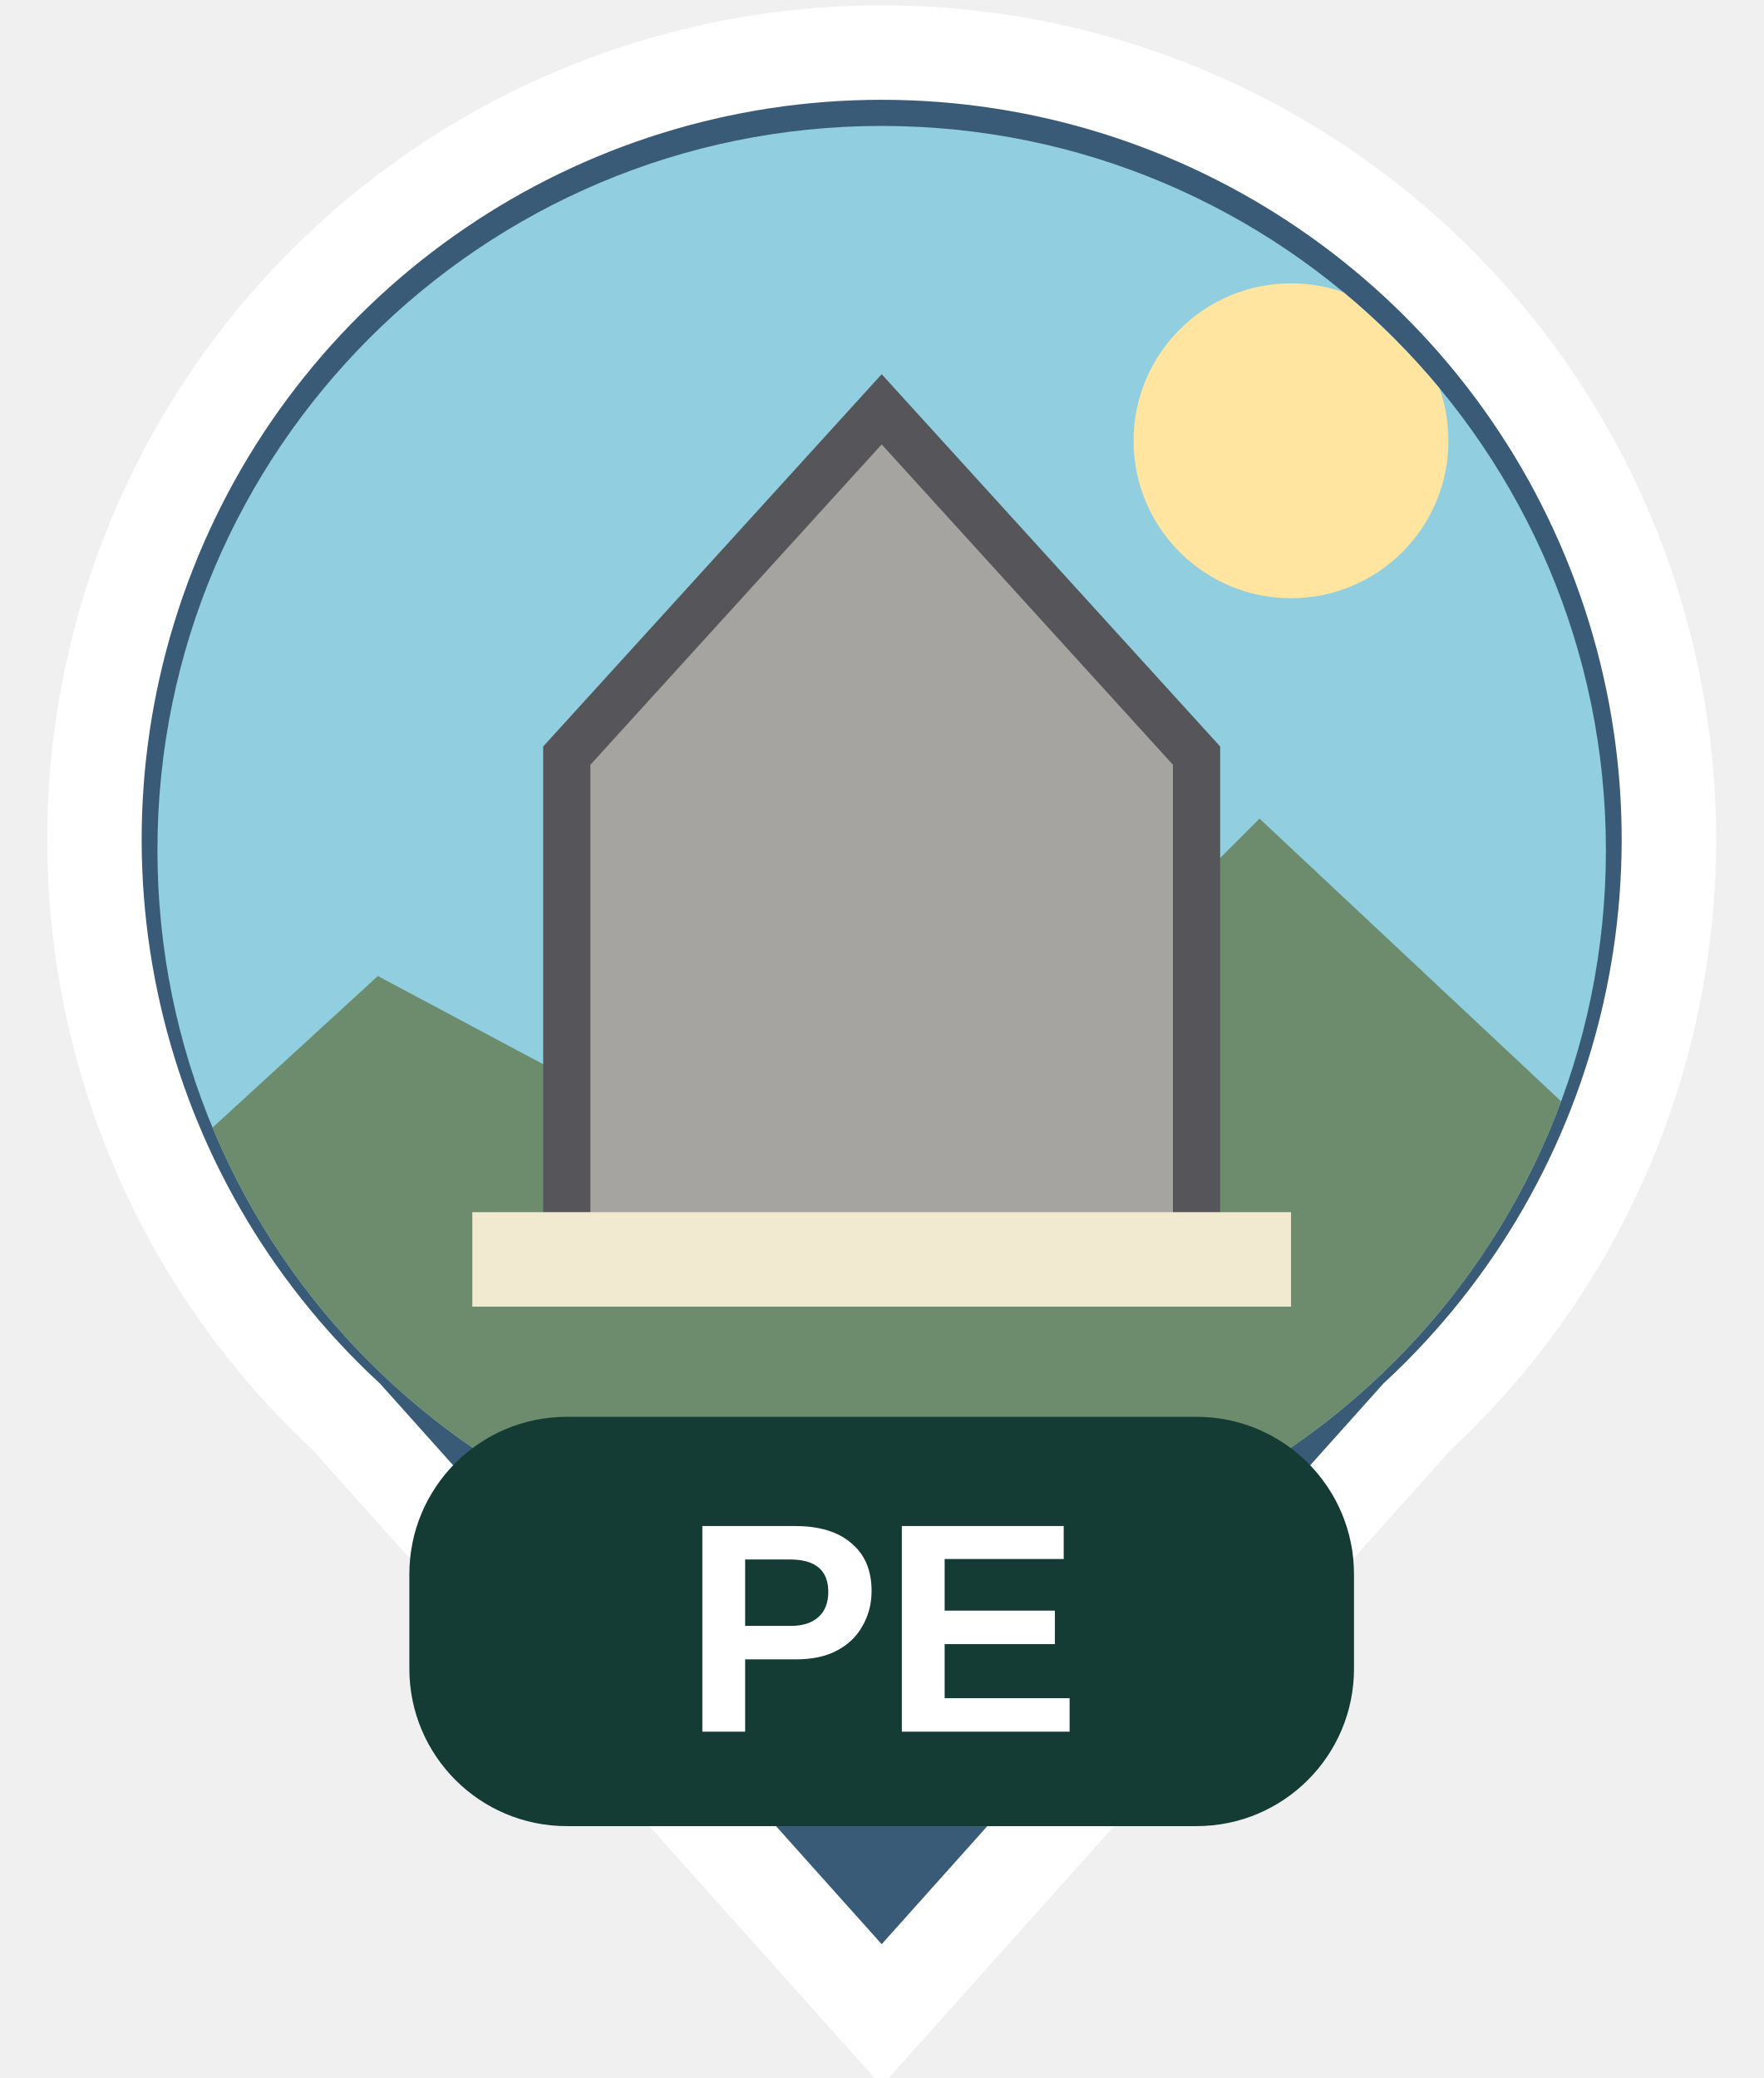
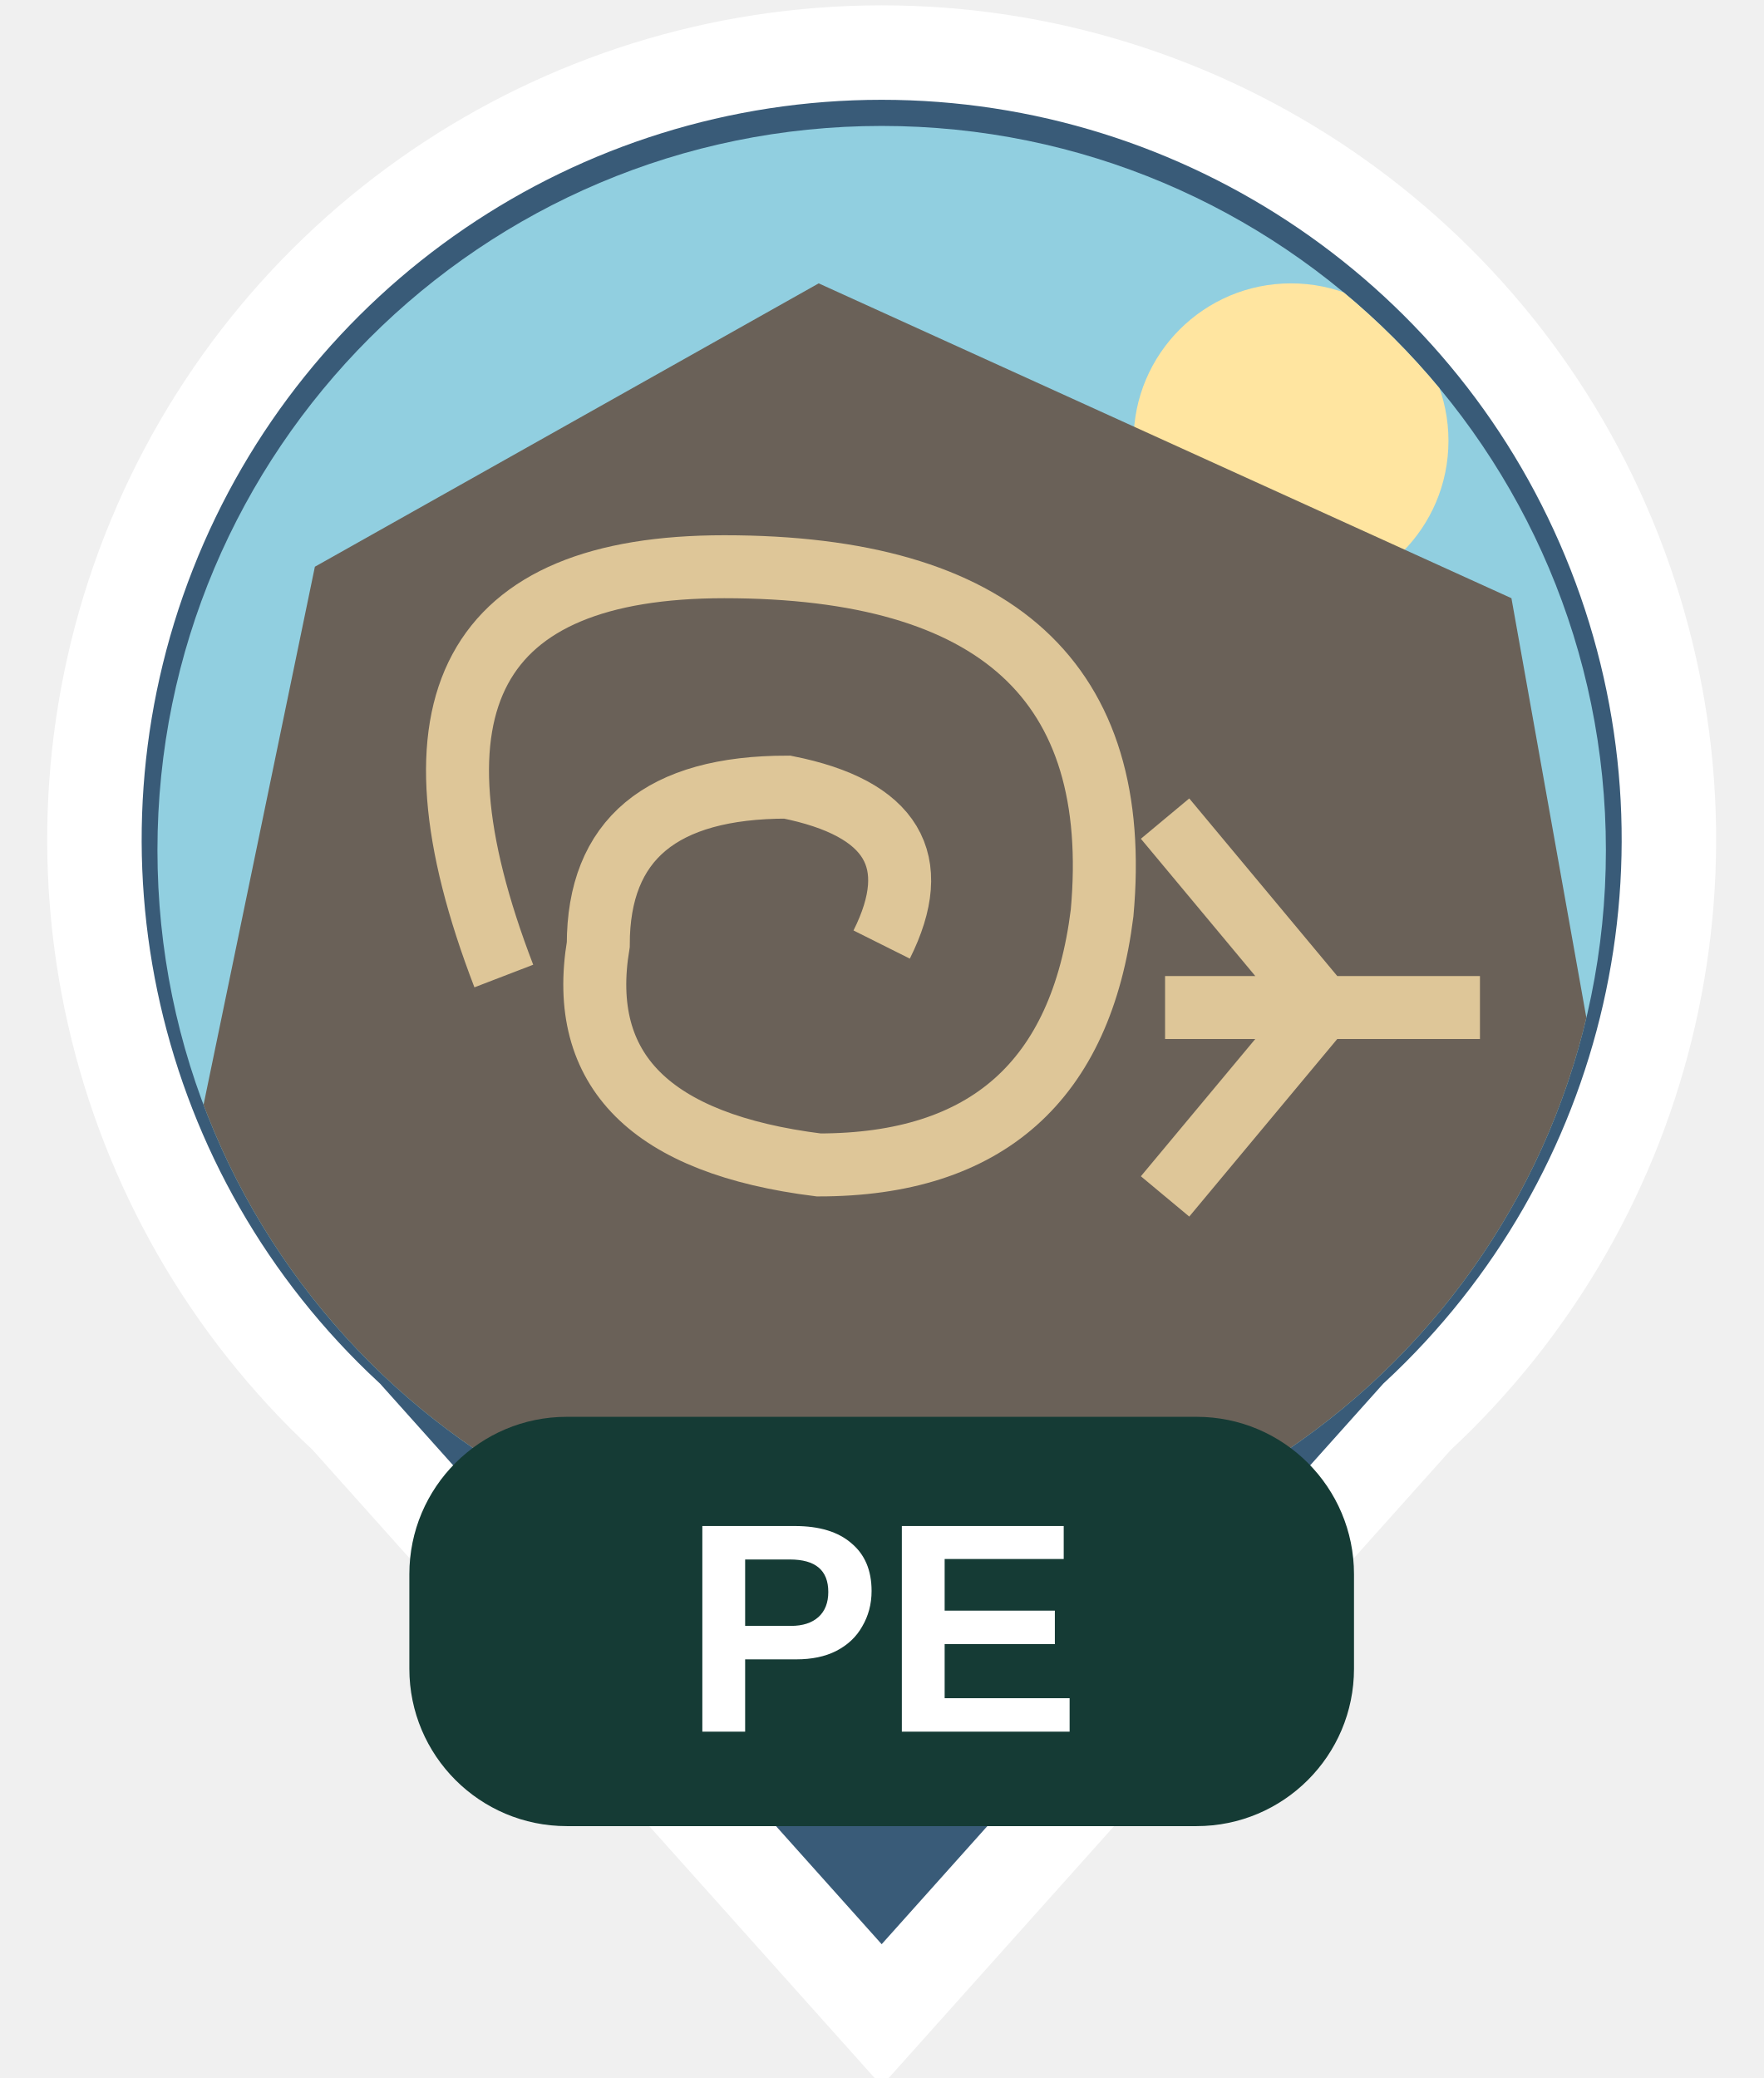
<svg xmlns="http://www.w3.org/2000/svg" viewBox="0 0 56 66">
  <defs>
    <clipPath id="scene">
      <circle cx="28" cy="27" r="23" />
    </clipPath>
  </defs>
  <path d="M28 64 11 45A25 25 0 1 1 45 45Z" fill="#395b78" stroke="white" stroke-width="3" />
  <g clip-path="url(#scene)">
    <circle cx="28" cy="27" r="23" fill="#91cfe0" />
    <circle cx="41" cy="14" r="5" fill="#ffe5a0" />
-     <path d="M0 42 12 31l15 8 13-13 16 15v10H0Z" fill="#6d8c6d" />
-     <path d="M18 40V24l10-11 10 11v16" fill="#a6a4a0" stroke="#56565a" stroke-width="1.5" />
-     <path d="M15 40h26" stroke="#f1ead0" stroke-width="3" />
+     <path d="M4 47 10 18l16-9 22 10 5 28Z" fill="#6a6158" />
+     <path d="M16 31q-5-13 7-13 13 0 12 11-1 8-9 8-8-1-7-7 0-5 6-5 5 1 3 5m9-4 5 6-5 6m0-6h10" fill="none" stroke="#dec698" stroke-width="2" />
  </g>
  <rect x="13" y="45" width="30" height="13" rx="5" fill="#153b35" />
  <text x="28" y="55" text-anchor="middle" font-family="Arial,sans-serif" font-size="9.5" font-weight="bold" fill="white">PE</text>
</svg>
